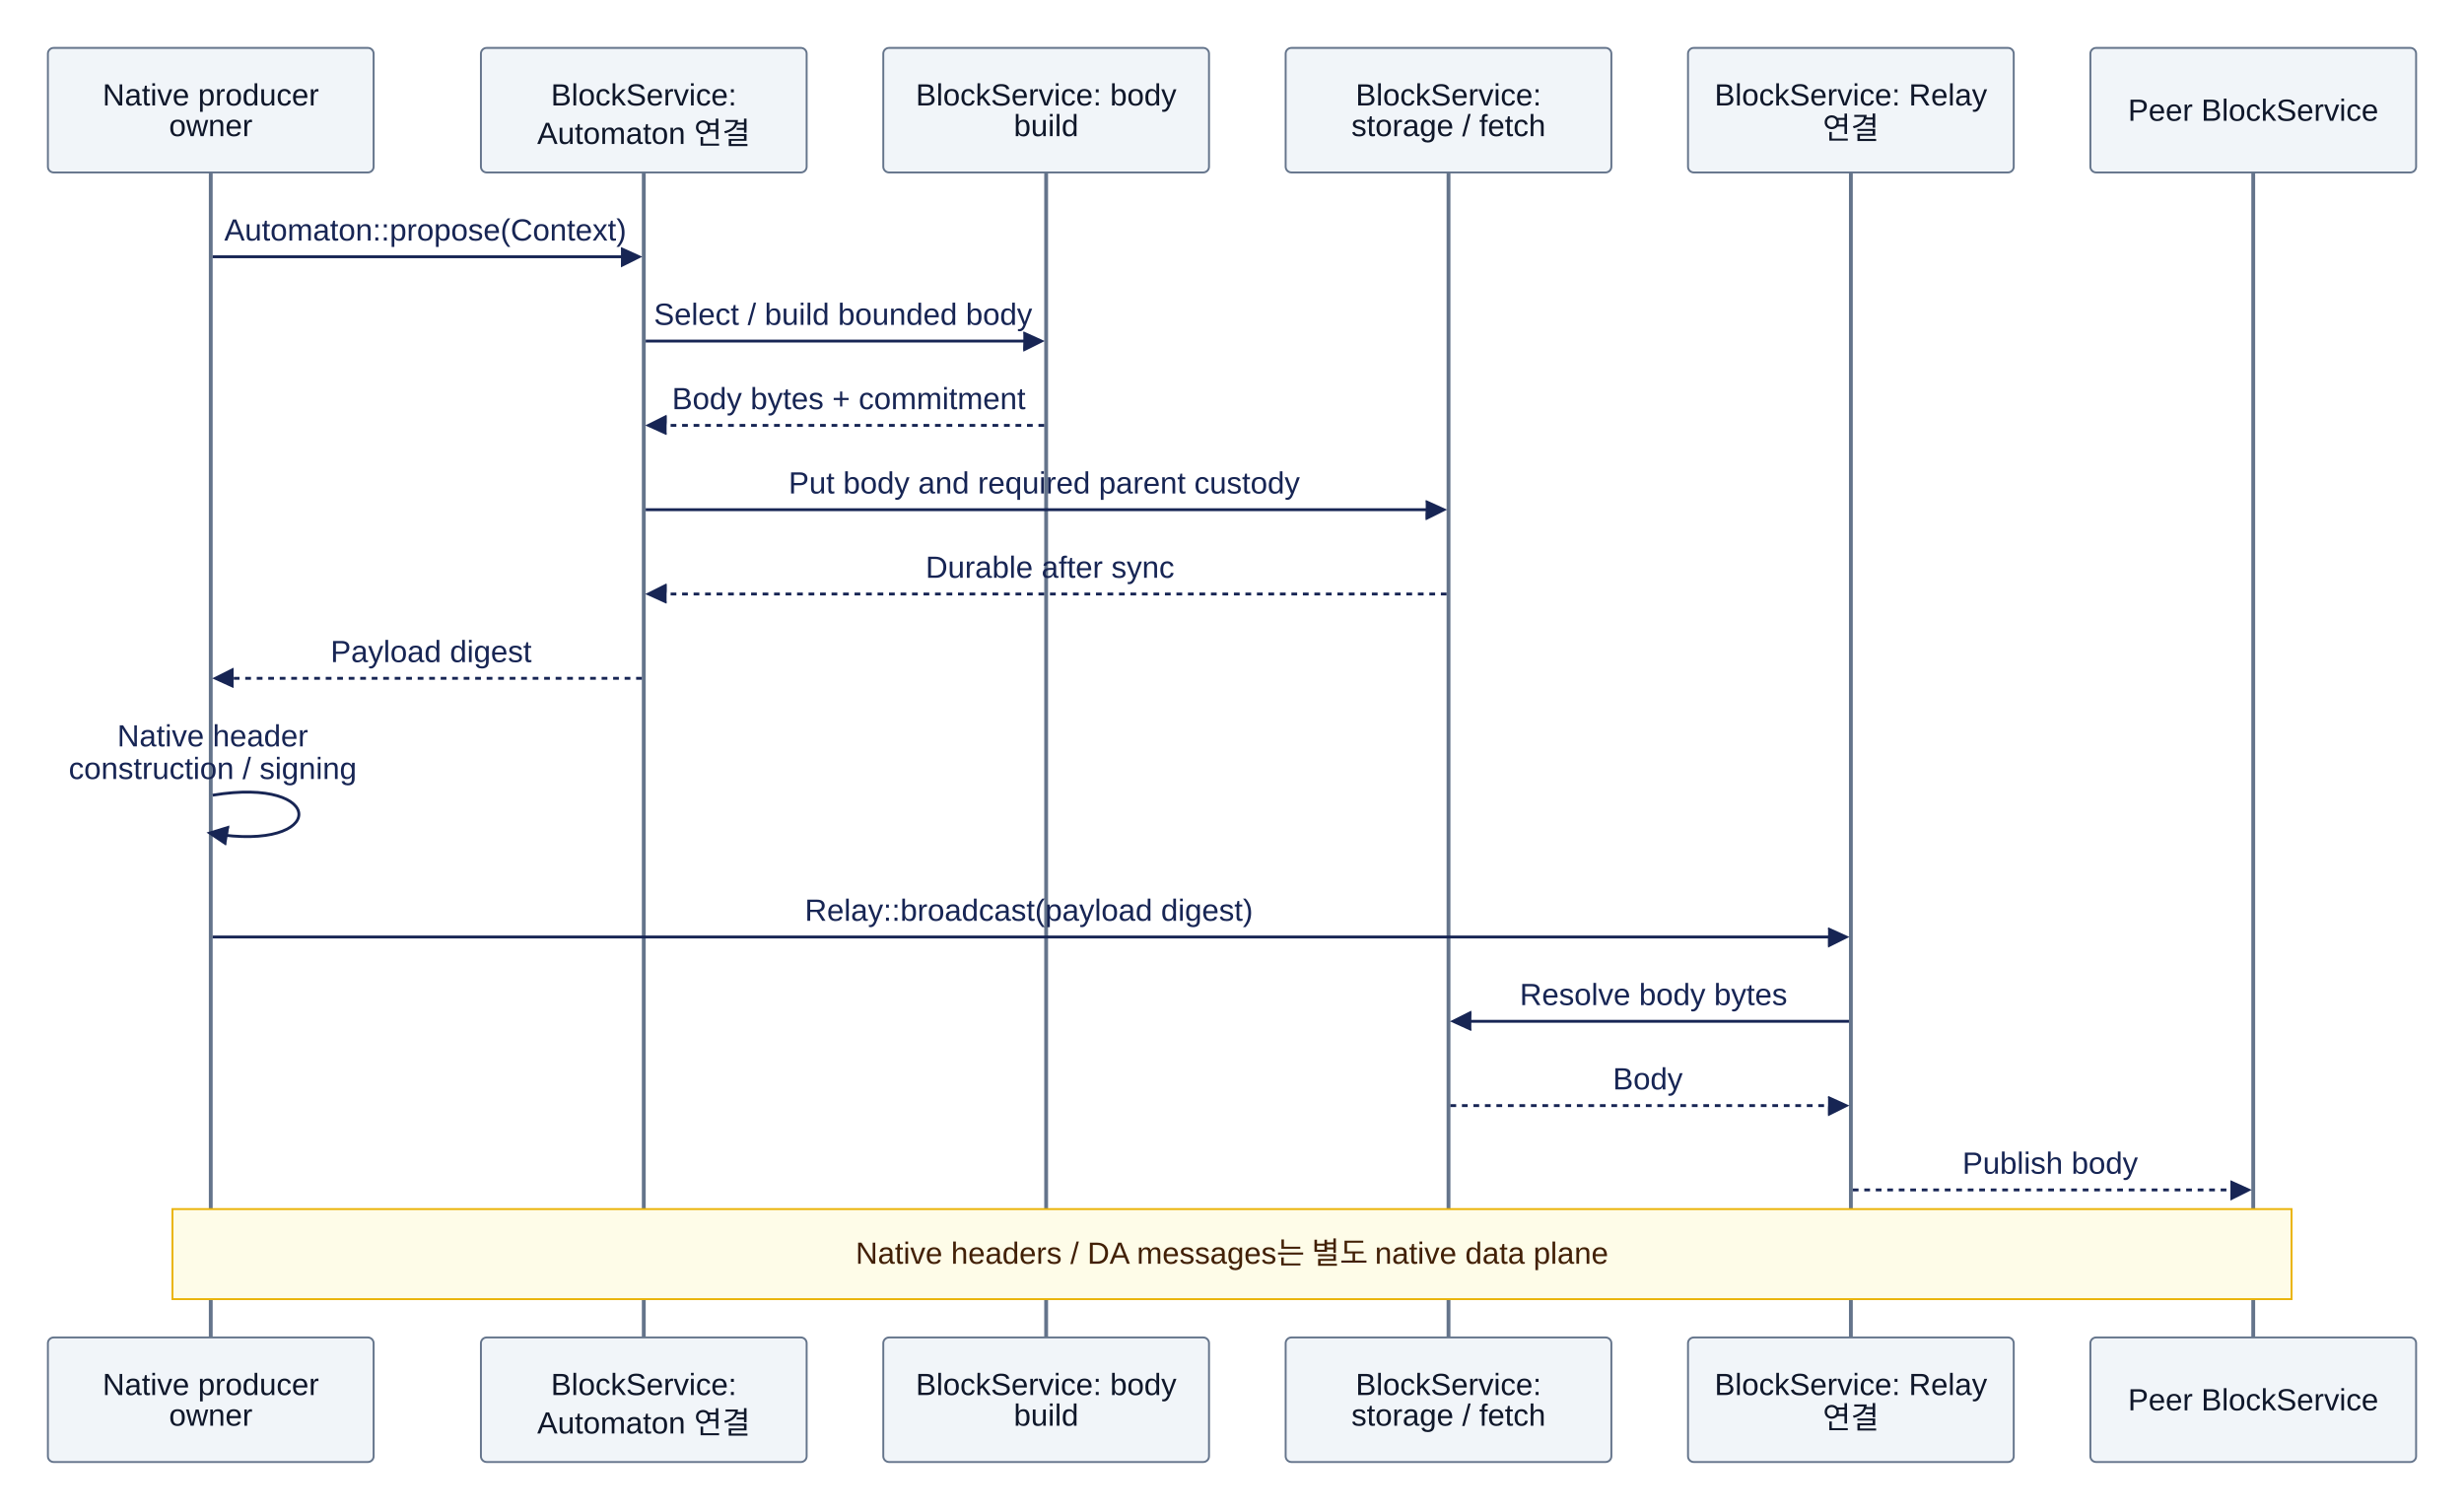
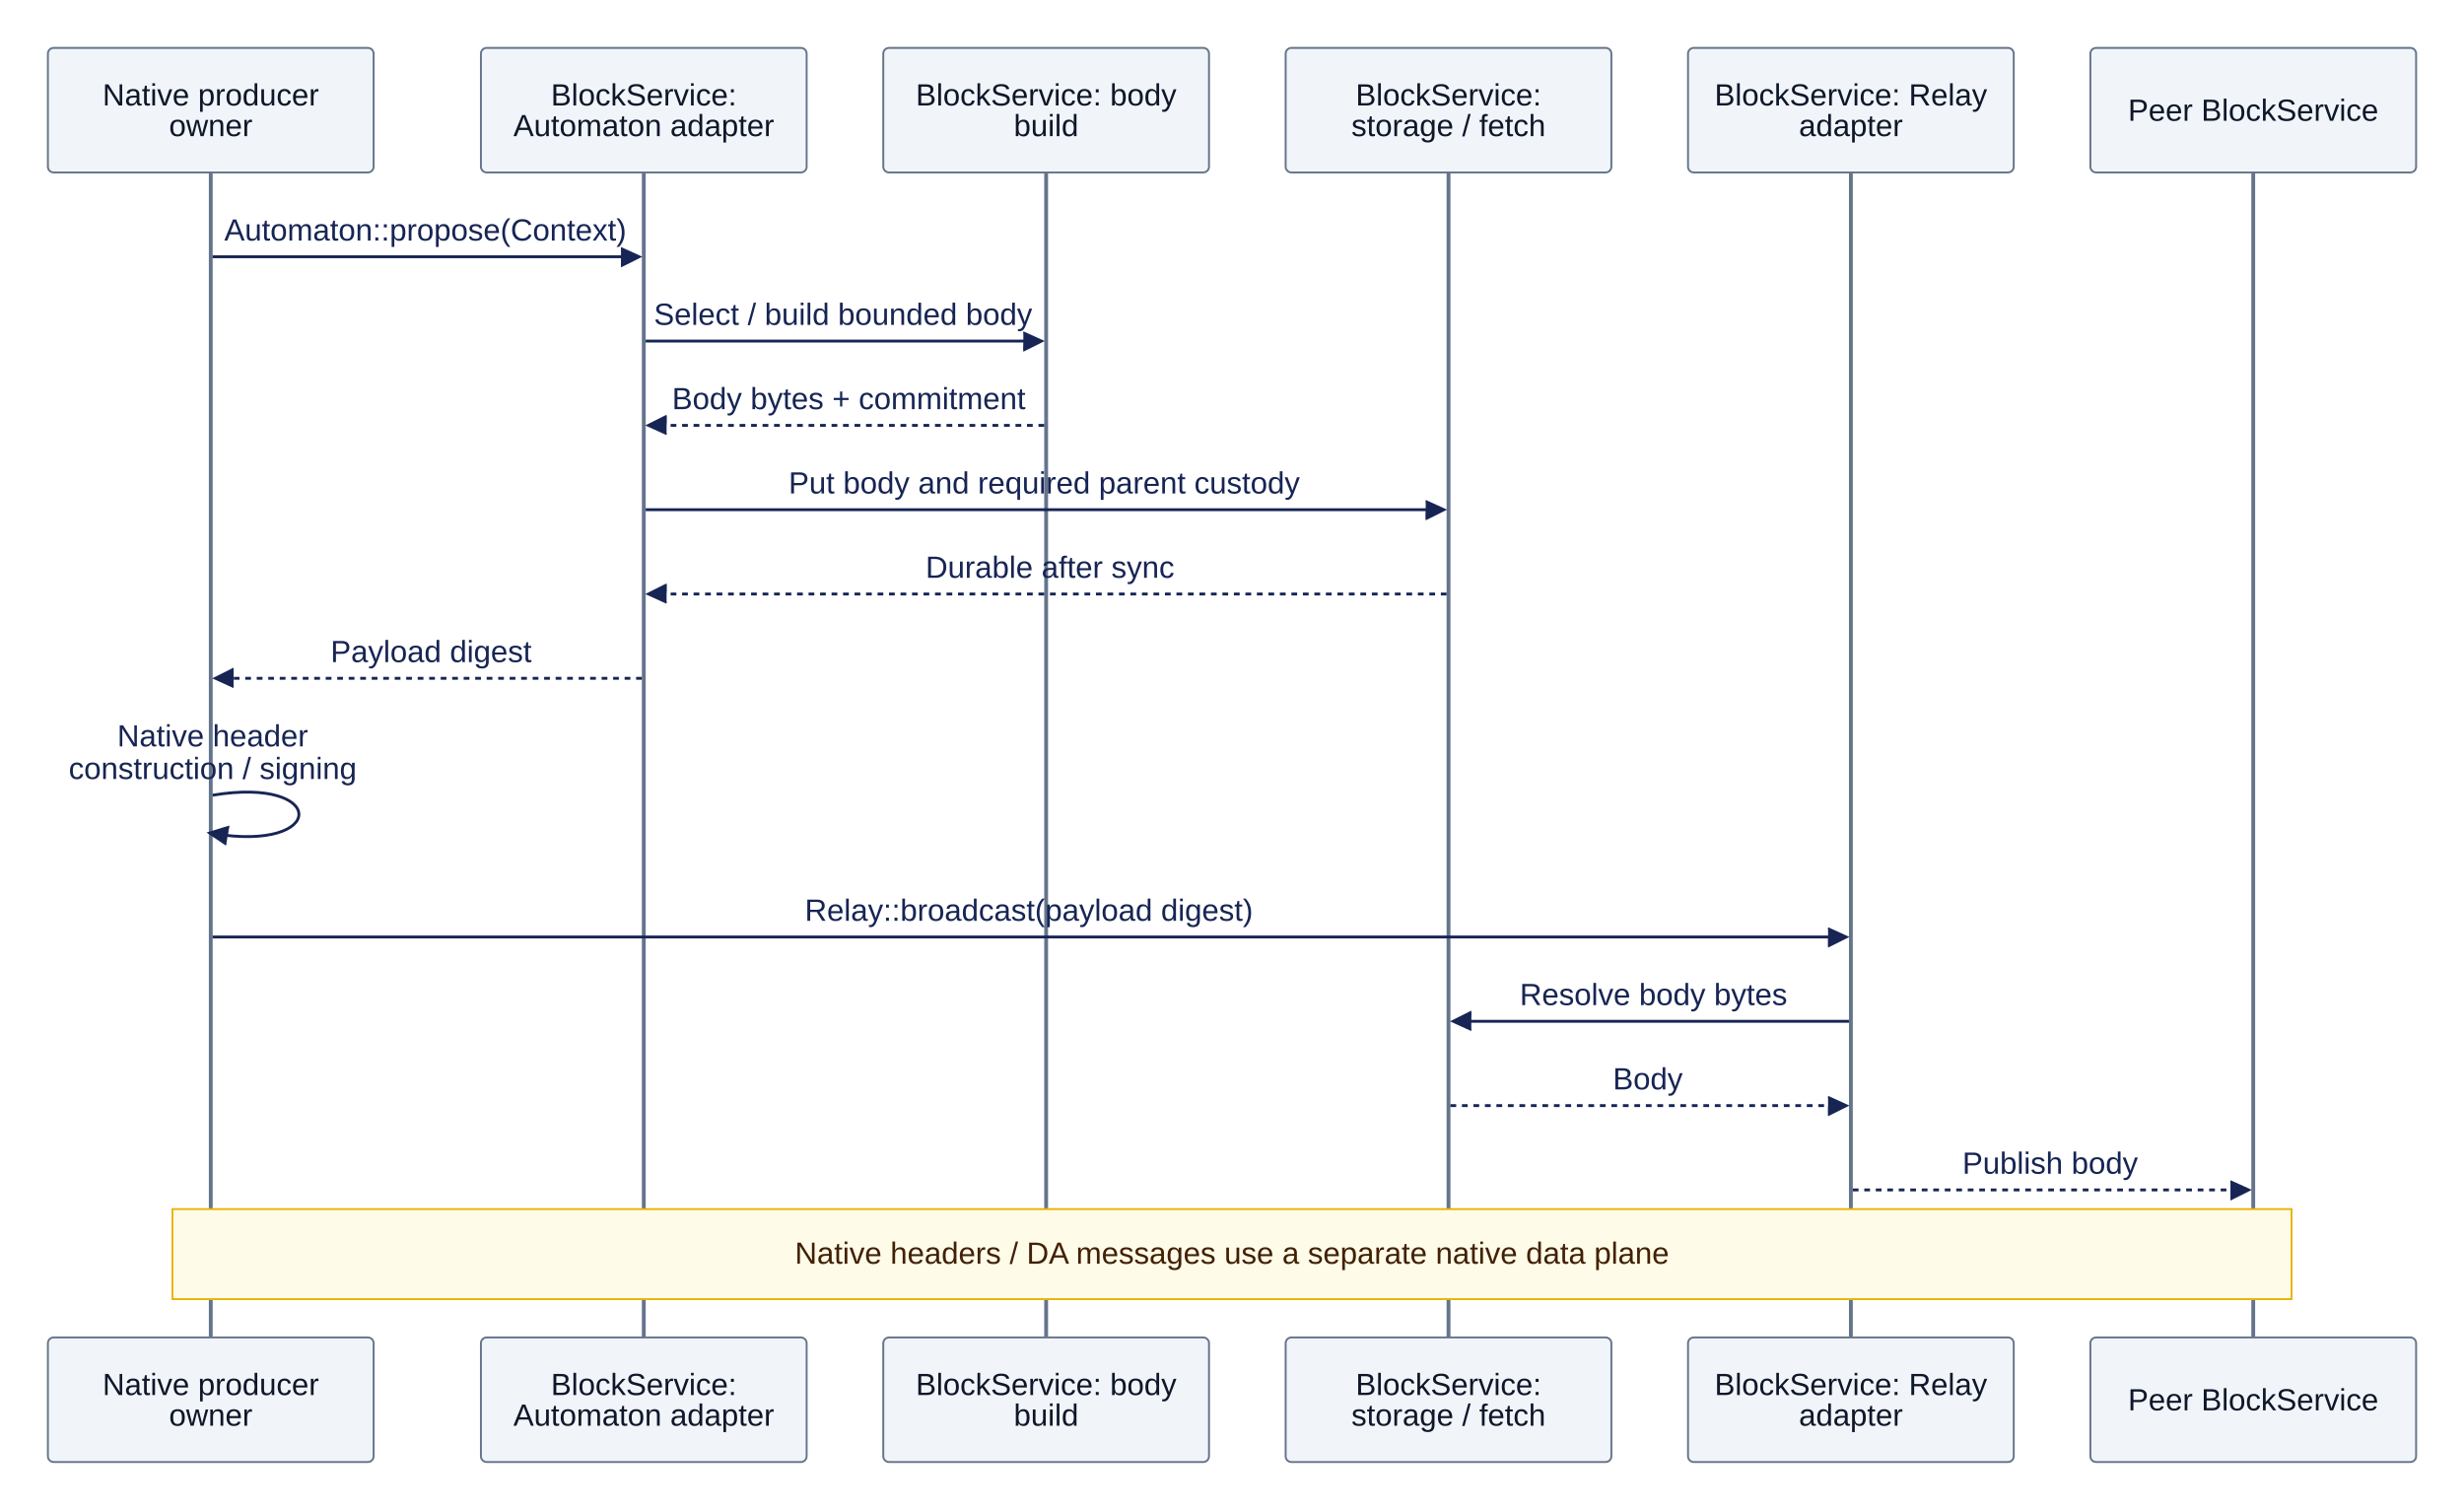
<svg xmlns="http://www.w3.org/2000/svg" id="diagram-04" width="1286" height="789" viewBox="-25 -25 1286 789" role="graphics-document document" aria-roledescription="sequence">
  <g>
    <rect x="1066" y="673" fill="#eaeaea" stroke="#666" width="170" height="65" name="V" rx="3" ry="3" class="actor actor-bottom" />
    <text x="1151" y="705.5" dominant-baseline="central" alignment-baseline="central" class="actor actor-box" style="text-anchor: middle; font-size: 16px; font-weight: 400; font-family: Arial, &quot;Apple SD Gothic Neo&quot;, sans-serif;">
      <tspan x="1151" dy="0">Peer BlockService</tspan>
    </text>
  </g>
  <g>
    <rect x="856" y="673" fill="#eaeaea" stroke="#666" width="170" height="65" name="R" rx="3" ry="3" class="actor actor-bottom" />
    <text x="941" y="705.5" dominant-baseline="central" alignment-baseline="central" class="actor actor-box" style="text-anchor: middle; font-size: 16px; font-weight: 400; font-family: Arial, &quot;Apple SD Gothic Neo&quot;, sans-serif;">
      <tspan x="941" dy="-8">BlockService: Relay</tspan>
    </text>
    <text x="941" y="705.5" dominant-baseline="central" alignment-baseline="central" class="actor actor-box" style="text-anchor: middle; font-size: 16px; font-weight: 400; font-family: Arial, &quot;Apple SD Gothic Neo&quot;, sans-serif;">
-       <tspan x="941" dy="8">연결</tspan>
+       <tspan x="941" dy="8">adapter</tspan>
    </text>
  </g>
  <g>
    <rect x="646" y="673" fill="#eaeaea" stroke="#666" width="170" height="65" name="S" rx="3" ry="3" class="actor actor-bottom" />
    <text x="731" y="705.5" dominant-baseline="central" alignment-baseline="central" class="actor actor-box" style="text-anchor: middle; font-size: 16px; font-weight: 400; font-family: Arial, &quot;Apple SD Gothic Neo&quot;, sans-serif;">
      <tspan x="731" dy="-8">BlockService:</tspan>
    </text>
    <text x="731" y="705.5" dominant-baseline="central" alignment-baseline="central" class="actor actor-box" style="text-anchor: middle; font-size: 16px; font-weight: 400; font-family: Arial, &quot;Apple SD Gothic Neo&quot;, sans-serif;">
      <tspan x="731" dy="8">storage / fetch</tspan>
    </text>
  </g>
  <g>
    <rect x="436" y="673" fill="#eaeaea" stroke="#666" width="170" height="65" name="P" rx="3" ry="3" class="actor actor-bottom" />
    <text x="521" y="705.5" dominant-baseline="central" alignment-baseline="central" class="actor actor-box" style="text-anchor: middle; font-size: 16px; font-weight: 400; font-family: Arial, &quot;Apple SD Gothic Neo&quot;, sans-serif;">
      <tspan x="521" dy="-8">BlockService: body</tspan>
    </text>
    <text x="521" y="705.5" dominant-baseline="central" alignment-baseline="central" class="actor actor-box" style="text-anchor: middle; font-size: 16px; font-weight: 400; font-family: Arial, &quot;Apple SD Gothic Neo&quot;, sans-serif;">
      <tspan x="521" dy="8">build</tspan>
    </text>
  </g>
  <g>
    <rect x="226" y="673" fill="#eaeaea" stroke="#666" width="170" height="65" name="A" rx="3" ry="3" class="actor actor-bottom" />
    <text x="311" y="705.5" dominant-baseline="central" alignment-baseline="central" class="actor actor-box" style="text-anchor: middle; font-size: 16px; font-weight: 400; font-family: Arial, &quot;Apple SD Gothic Neo&quot;, sans-serif;">
      <tspan x="311" dy="-8">BlockService:</tspan>
    </text>
    <text x="311" y="705.5" dominant-baseline="central" alignment-baseline="central" class="actor actor-box" style="text-anchor: middle; font-size: 16px; font-weight: 400; font-family: Arial, &quot;Apple SD Gothic Neo&quot;, sans-serif;">
-       <tspan x="311" dy="8">Automaton 연결</tspan>
+       <tspan x="311" dy="8">Automaton adapter</tspan>
    </text>
  </g>
  <g>
    <rect x="0" y="673" fill="#eaeaea" stroke="#666" width="170" height="65" name="N" rx="3" ry="3" class="actor actor-bottom" />
    <text x="85" y="705.5" dominant-baseline="central" alignment-baseline="central" class="actor actor-box" style="text-anchor: middle; font-size: 16px; font-weight: 400; font-family: Arial, &quot;Apple SD Gothic Neo&quot;, sans-serif;">
      <tspan x="85" dy="-8">Native producer</tspan>
    </text>
    <text x="85" y="705.5" dominant-baseline="central" alignment-baseline="central" class="actor actor-box" style="text-anchor: middle; font-size: 16px; font-weight: 400; font-family: Arial, &quot;Apple SD Gothic Neo&quot;, sans-serif;">
      <tspan x="85" dy="8">owner</tspan>
    </text>
  </g>
  <g>
    <line id="actor16" x1="1151" y1="65" x2="1151" y2="673" class="actor-line 200" stroke-width="0.5px" stroke="#999" name="V" />
    <g id="root-16">
      <rect x="1066" y="0" fill="#eaeaea" stroke="#666" width="170" height="65" name="V" rx="3" ry="3" class="actor actor-top" />
      <text x="1151" y="32.5" dominant-baseline="central" alignment-baseline="central" class="actor actor-box" style="text-anchor: middle; font-size: 16px; font-weight: 400; font-family: Arial, &quot;Apple SD Gothic Neo&quot;, sans-serif;">
        <tspan x="1151" dy="0">Peer BlockService</tspan>
      </text>
    </g>
  </g>
  <g>
    <line id="actor15" x1="941" y1="65" x2="941" y2="673" class="actor-line 200" stroke-width="0.5px" stroke="#999" name="R" />
    <g id="root-15">
      <rect x="856" y="0" fill="#eaeaea" stroke="#666" width="170" height="65" name="R" rx="3" ry="3" class="actor actor-top" />
      <text x="941" y="32.5" dominant-baseline="central" alignment-baseline="central" class="actor actor-box" style="text-anchor: middle; font-size: 16px; font-weight: 400; font-family: Arial, &quot;Apple SD Gothic Neo&quot;, sans-serif;">
        <tspan x="941" dy="-8">BlockService: Relay</tspan>
      </text>
      <text x="941" y="32.5" dominant-baseline="central" alignment-baseline="central" class="actor actor-box" style="text-anchor: middle; font-size: 16px; font-weight: 400; font-family: Arial, &quot;Apple SD Gothic Neo&quot;, sans-serif;">
-         <tspan x="941" dy="8">연결</tspan>
+         <tspan x="941" dy="8">adapter</tspan>
      </text>
    </g>
  </g>
  <g>
    <line id="actor14" x1="731" y1="65" x2="731" y2="673" class="actor-line 200" stroke-width="0.5px" stroke="#999" name="S" />
    <g id="root-14">
      <rect x="646" y="0" fill="#eaeaea" stroke="#666" width="170" height="65" name="S" rx="3" ry="3" class="actor actor-top" />
      <text x="731" y="32.5" dominant-baseline="central" alignment-baseline="central" class="actor actor-box" style="text-anchor: middle; font-size: 16px; font-weight: 400; font-family: Arial, &quot;Apple SD Gothic Neo&quot;, sans-serif;">
        <tspan x="731" dy="-8">BlockService:</tspan>
      </text>
      <text x="731" y="32.5" dominant-baseline="central" alignment-baseline="central" class="actor actor-box" style="text-anchor: middle; font-size: 16px; font-weight: 400; font-family: Arial, &quot;Apple SD Gothic Neo&quot;, sans-serif;">
        <tspan x="731" dy="8">storage / fetch</tspan>
      </text>
    </g>
  </g>
  <g>
    <line id="actor13" x1="521" y1="65" x2="521" y2="673" class="actor-line 200" stroke-width="0.5px" stroke="#999" name="P" />
    <g id="root-13">
      <rect x="436" y="0" fill="#eaeaea" stroke="#666" width="170" height="65" name="P" rx="3" ry="3" class="actor actor-top" />
      <text x="521" y="32.5" dominant-baseline="central" alignment-baseline="central" class="actor actor-box" style="text-anchor: middle; font-size: 16px; font-weight: 400; font-family: Arial, &quot;Apple SD Gothic Neo&quot;, sans-serif;">
        <tspan x="521" dy="-8">BlockService: body</tspan>
      </text>
      <text x="521" y="32.5" dominant-baseline="central" alignment-baseline="central" class="actor actor-box" style="text-anchor: middle; font-size: 16px; font-weight: 400; font-family: Arial, &quot;Apple SD Gothic Neo&quot;, sans-serif;">
        <tspan x="521" dy="8">build</tspan>
      </text>
    </g>
  </g>
  <g>
    <line id="actor12" x1="311" y1="65" x2="311" y2="673" class="actor-line 200" stroke-width="0.5px" stroke="#999" name="A" />
    <g id="root-12">
      <rect x="226" y="0" fill="#eaeaea" stroke="#666" width="170" height="65" name="A" rx="3" ry="3" class="actor actor-top" />
      <text x="311" y="32.5" dominant-baseline="central" alignment-baseline="central" class="actor actor-box" style="text-anchor: middle; font-size: 16px; font-weight: 400; font-family: Arial, &quot;Apple SD Gothic Neo&quot;, sans-serif;">
        <tspan x="311" dy="-8">BlockService:</tspan>
      </text>
      <text x="311" y="32.5" dominant-baseline="central" alignment-baseline="central" class="actor actor-box" style="text-anchor: middle; font-size: 16px; font-weight: 400; font-family: Arial, &quot;Apple SD Gothic Neo&quot;, sans-serif;">
-         <tspan x="311" dy="8">Automaton 연결</tspan>
+         <tspan x="311" dy="8">Automaton adapter</tspan>
      </text>
    </g>
  </g>
  <g>
    <line id="actor11" x1="85" y1="65" x2="85" y2="673" class="actor-line 200" stroke-width="0.5px" stroke="#999" name="N" />
    <g id="root-11">
      <rect x="0" y="0" fill="#eaeaea" stroke="#666" width="170" height="65" name="N" rx="3" ry="3" class="actor actor-top" />
      <text x="85" y="32.5" dominant-baseline="central" alignment-baseline="central" class="actor actor-box" style="text-anchor: middle; font-size: 16px; font-weight: 400; font-family: Arial, &quot;Apple SD Gothic Neo&quot;, sans-serif;">
        <tspan x="85" dy="-8">Native producer</tspan>
      </text>
      <text x="85" y="32.5" dominant-baseline="central" alignment-baseline="central" class="actor actor-box" style="text-anchor: middle; font-size: 16px; font-weight: 400; font-family: Arial, &quot;Apple SD Gothic Neo&quot;, sans-serif;">
        <tspan x="85" dy="8">owner</tspan>
      </text>
    </g>
  </g>
  <style>#diagram-04{font-family:Arial,Apple SD Gothic Neo,sans-serif;font-size:16px;fill:#172554;}@keyframes edge-animation-frame{from{stroke-dashoffset:0;}}@keyframes dash{to{stroke-dashoffset:0;}}#diagram-04 .edge-animation-slow{stroke-dasharray:9,5!important;stroke-dashoffset:900;animation:dash 50s linear infinite;stroke-linecap:round;}#diagram-04 .edge-animation-fast{stroke-dasharray:9,5!important;stroke-dashoffset:900;animation:dash 20s linear infinite;stroke-linecap:round;}#diagram-04 .error-icon{fill:hsl(45.882, 100%, 100%);}#diagram-04 .error-text{fill:#000000;stroke:#000000;}#diagram-04 .edge-thickness-normal{stroke-width:1px;}#diagram-04 .edge-thickness-thick{stroke-width:3.5px;}#diagram-04 .edge-pattern-solid{stroke-dasharray:0;}#diagram-04 .edge-thickness-invisible{stroke-width:0;fill:none;}#diagram-04 .edge-pattern-dashed{stroke-dasharray:3;}#diagram-04 .edge-pattern-dotted{stroke-dasharray:2;}#diagram-04 .marker{fill:#475569;stroke:#475569;}#diagram-04 .marker.cross{stroke:#475569;}#diagram-04 svg{font-family:Arial,Apple SD Gothic Neo,sans-serif;font-size:16px;}#diagram-04 p{margin:0;}#diagram-04 .actor{stroke:#64748b;fill:#f1f5f9;}#diagram-04 text.actor&gt;tspan{fill:#0f172a;stroke:none;}#diagram-04 .actor-line{stroke:#64748b;}#diagram-04 .innerArc{stroke-width:1.5;stroke-dasharray:none;}#diagram-04 .messageLine0{stroke-width:1.5;stroke-dasharray:none;stroke:#172554;}#diagram-04 .messageLine1{stroke-width:1.5;stroke-dasharray:2,2;stroke:#172554;}#diagram-04 #arrowhead path{fill:#172554;stroke:#172554;}#diagram-04 .sequenceNumber{fill:#b8aa96;}#diagram-04 #sequencenumber{fill:#172554;}#diagram-04 #crosshead path{fill:#172554;stroke:#172554;}#diagram-04 .messageText{fill:#172554;stroke:none;}#diagram-04 .labelBox{stroke:#64748b;fill:#f1f5f9;}#diagram-04 .labelText,#diagram-04 .labelText&gt;tspan{fill:#0f172a;stroke:none;}#diagram-04 .loopText,#diagram-04 .loopText&gt;tspan{fill:#0f172a;stroke:none;}#diagram-04 .loopLine{stroke-width:2px;stroke-dasharray:2,2;stroke:#64748b;fill:#64748b;}#diagram-04 .note{stroke:#eab308;fill:#fefce8;}#diagram-04 .noteText,#diagram-04 .noteText&gt;tspan{fill:#422006;stroke:none;}#diagram-04 .activation0{fill:hsl(105.882, 100%, 96.667%);stroke:hsl(105.882, 100%, 86.667%);}#diagram-04 .activation1{fill:hsl(105.882, 100%, 96.667%);stroke:hsl(105.882, 100%, 86.667%);}#diagram-04 .activation2{fill:hsl(105.882, 100%, 96.667%);stroke:hsl(105.882, 100%, 86.667%);}#diagram-04 .actorPopupMenu{position:absolute;}#diagram-04 .actorPopupMenuPanel{position:absolute;fill:#f1f5f9;box-shadow:0px 8px 16px 0px rgba(0,0,0,0.2);filter:drop-shadow(3px 5px 2px rgb(0 0 0 / 0.4));}#diagram-04 .actor-man line{stroke:#64748b;fill:#f1f5f9;}#diagram-04 .actor-man circle,#diagram-04 line{stroke:#64748b;fill:#f1f5f9;stroke-width:2px;}#diagram-04 :root{--mermaid-font-family:Arial,Apple SD Gothic Neo,sans-serif;}</style>
  <g />
  <defs>
    <symbol id="computer" width="24" height="24">
      <path transform="scale(.5)" d="M2 2v13h20v-13h-20zm18 11h-16v-9h16v9zm-10.228 6l.466-1h3.524l.467 1h-4.457zm14.228 3h-24l2-6h2.104l-1.33 4h18.45l-1.297-4h2.073l2 6zm-5-10h-14v-7h14v7z" />
    </symbol>
  </defs>
  <defs>
    <symbol id="database" fill-rule="evenodd" clip-rule="evenodd">
      <path transform="scale(.5)" d="M12.258.001l.256.004.255.005.253.008.251.01.249.012.247.015.246.016.242.019.241.02.239.023.236.024.233.027.231.028.229.031.225.032.223.034.22.036.217.038.214.04.211.041.208.043.205.045.201.046.198.048.194.05.191.051.187.053.183.054.18.056.175.057.172.059.168.06.163.061.16.063.155.064.15.066.074.033.073.033.071.034.07.034.069.035.068.035.067.035.066.035.064.036.064.036.062.036.06.036.06.037.058.037.058.037.055.038.055.038.053.038.052.038.051.039.05.039.048.039.047.039.045.04.044.04.043.04.041.04.04.041.039.041.037.041.036.041.034.041.033.042.032.042.03.042.029.042.027.042.026.043.024.043.023.043.021.043.02.043.018.044.017.043.015.044.013.044.012.044.011.045.009.044.007.045.006.045.004.045.002.045.001.045v17l-.001.045-.002.045-.004.045-.006.045-.007.045-.009.044-.011.045-.012.044-.013.044-.015.044-.017.043-.018.044-.02.043-.021.043-.023.043-.024.043-.026.043-.027.042-.029.042-.03.042-.032.042-.033.042-.034.041-.036.041-.037.041-.039.041-.04.041-.041.04-.043.04-.044.04-.045.04-.047.039-.048.039-.05.039-.051.039-.052.038-.053.038-.055.038-.055.038-.058.037-.058.037-.06.037-.06.036-.062.036-.064.036-.064.036-.066.035-.067.035-.068.035-.069.035-.07.034-.071.034-.073.033-.074.033-.15.066-.155.064-.16.063-.163.061-.168.06-.172.059-.175.057-.18.056-.183.054-.187.053-.191.051-.194.05-.198.048-.201.046-.205.045-.208.043-.211.041-.214.04-.217.038-.22.036-.223.034-.225.032-.229.031-.231.028-.233.027-.236.024-.239.023-.241.02-.242.019-.246.016-.247.015-.249.012-.251.01-.253.008-.255.005-.256.004-.258.001-.258-.001-.256-.004-.255-.005-.253-.008-.251-.01-.249-.012-.247-.015-.245-.016-.243-.019-.241-.02-.238-.023-.236-.024-.234-.027-.231-.028-.228-.031-.226-.032-.223-.034-.22-.036-.217-.038-.214-.04-.211-.041-.208-.043-.204-.045-.201-.046-.198-.048-.195-.05-.19-.051-.187-.053-.184-.054-.179-.056-.176-.057-.172-.059-.167-.06-.164-.061-.159-.063-.155-.064-.151-.066-.074-.033-.072-.033-.072-.034-.07-.034-.069-.035-.068-.035-.067-.035-.066-.035-.064-.036-.063-.036-.062-.036-.061-.036-.06-.037-.058-.037-.057-.037-.056-.038-.055-.038-.053-.038-.052-.038-.051-.039-.049-.039-.049-.039-.046-.039-.046-.04-.044-.04-.043-.04-.041-.04-.04-.041-.039-.041-.037-.041-.036-.041-.034-.041-.033-.042-.032-.042-.03-.042-.029-.042-.027-.042-.026-.043-.024-.043-.023-.043-.021-.043-.02-.043-.018-.044-.017-.043-.015-.044-.013-.044-.012-.044-.011-.045-.009-.044-.007-.045-.006-.045-.004-.045-.002-.045-.001-.045v-17l.001-.045.002-.045.004-.045.006-.045.007-.045.009-.044.011-.045.012-.044.013-.044.015-.044.017-.043.018-.044.02-.043.021-.043.023-.043.024-.043.026-.043.027-.042.029-.042.03-.042.032-.042.033-.042.034-.041.036-.041.037-.041.039-.041.04-.041.041-.04.043-.04.044-.04.046-.04.046-.039.049-.039.049-.039.051-.039.052-.038.053-.038.055-.038.056-.038.057-.037.058-.037.06-.037.061-.036.062-.036.063-.036.064-.036.066-.035.067-.035.068-.035.069-.035.07-.034.072-.034.072-.033.074-.033.151-.066.155-.064.159-.063.164-.061.167-.06.172-.059.176-.057.179-.056.184-.054.187-.053.19-.051.195-.05.198-.048.201-.046.204-.045.208-.043.211-.041.214-.04.217-.038.22-.036.223-.034.226-.032.228-.031.231-.028.234-.027.236-.024.238-.023.241-.02.243-.019.245-.016.247-.015.249-.012.251-.01.253-.008.255-.005.256-.004.258-.001.258.001zm-9.258 20.499v.01l.001.021.003.021.004.022.005.021.006.022.007.022.009.023.01.022.011.023.012.023.013.023.015.023.016.024.017.023.018.024.019.024.021.024.022.025.023.024.024.025.052.049.056.05.061.051.066.051.07.051.075.051.079.052.084.052.088.052.092.052.097.052.102.051.105.052.11.052.114.051.119.051.123.051.127.05.131.05.135.05.139.048.144.049.147.047.152.047.155.047.16.045.163.045.167.043.171.043.176.041.178.041.183.039.187.039.19.037.194.035.197.035.202.033.204.031.209.03.212.029.216.027.219.025.222.024.226.021.23.02.233.018.236.016.24.015.243.012.246.01.249.008.253.005.256.004.259.001.26-.001.257-.004.254-.005.25-.008.247-.011.244-.012.241-.014.237-.016.233-.018.231-.021.226-.021.224-.024.22-.026.216-.027.212-.028.21-.031.205-.031.202-.034.198-.034.194-.036.191-.037.187-.039.183-.04.179-.04.175-.042.172-.043.168-.044.163-.045.16-.046.155-.046.152-.047.148-.048.143-.049.139-.049.136-.05.131-.05.126-.05.123-.051.118-.052.114-.051.11-.052.106-.052.101-.052.096-.052.092-.052.088-.053.083-.051.079-.052.074-.052.07-.051.065-.051.06-.051.056-.05.051-.05.023-.024.023-.025.021-.024.02-.024.019-.024.018-.024.017-.024.015-.023.014-.024.013-.023.012-.023.01-.023.01-.022.008-.022.006-.022.006-.022.004-.022.004-.021.001-.021.001-.021v-4.127l-.077.055-.08.053-.083.054-.085.053-.087.052-.09.052-.093.051-.095.05-.097.05-.1.049-.102.049-.105.048-.106.047-.109.047-.111.046-.114.045-.115.045-.118.044-.12.043-.122.042-.124.042-.126.041-.128.04-.13.04-.132.038-.134.038-.135.037-.138.037-.139.035-.142.035-.143.034-.144.033-.147.032-.148.031-.15.03-.151.03-.153.029-.154.027-.156.027-.158.026-.159.025-.161.024-.162.023-.163.022-.165.021-.166.02-.167.019-.169.018-.169.017-.171.016-.173.015-.173.014-.175.013-.175.012-.177.011-.178.01-.179.008-.179.008-.181.006-.182.005-.182.004-.184.003-.184.002h-.37l-.184-.002-.184-.003-.182-.004-.182-.005-.181-.006-.179-.008-.179-.008-.178-.01-.176-.011-.176-.012-.175-.013-.173-.014-.172-.015-.171-.016-.17-.017-.169-.018-.167-.019-.166-.02-.165-.021-.163-.022-.162-.023-.161-.024-.159-.025-.157-.026-.156-.027-.155-.027-.153-.029-.151-.03-.15-.03-.148-.031-.146-.032-.145-.033-.143-.034-.141-.035-.14-.035-.137-.037-.136-.037-.134-.038-.132-.038-.13-.04-.128-.04-.126-.041-.124-.042-.122-.042-.12-.044-.117-.043-.116-.045-.113-.045-.112-.046-.109-.047-.106-.047-.105-.048-.102-.049-.1-.049-.097-.05-.095-.05-.093-.052-.09-.051-.087-.052-.085-.053-.083-.054-.08-.054-.077-.054v4.127zm0-5.654v.011l.001.021.003.021.004.021.005.022.006.022.007.022.009.022.01.022.011.023.012.023.013.023.015.024.016.023.017.024.018.024.019.024.021.024.022.024.023.025.024.024.052.05.056.05.061.05.066.051.07.051.075.052.079.051.084.052.088.052.092.052.097.052.102.052.105.052.11.051.114.051.119.052.123.05.127.051.131.05.135.049.139.049.144.048.147.048.152.047.155.046.16.045.163.045.167.044.171.042.176.042.178.04.183.04.187.038.19.037.194.036.197.034.202.033.204.032.209.03.212.028.216.027.219.025.222.024.226.022.23.02.233.018.236.016.24.014.243.012.246.01.249.008.253.006.256.003.259.001.26-.001.257-.003.254-.006.25-.008.247-.01.244-.012.241-.015.237-.016.233-.018.231-.02.226-.022.224-.024.22-.025.216-.027.212-.029.21-.03.205-.032.202-.033.198-.035.194-.036.191-.037.187-.039.183-.039.179-.041.175-.042.172-.043.168-.044.163-.045.16-.045.155-.047.152-.047.148-.048.143-.048.139-.05.136-.049.131-.05.126-.051.123-.051.118-.051.114-.052.11-.052.106-.052.101-.052.096-.052.092-.052.088-.052.083-.052.079-.052.074-.051.07-.052.065-.051.06-.05.056-.051.051-.049.023-.025.023-.024.021-.025.02-.024.019-.024.018-.024.017-.024.015-.023.014-.023.013-.024.012-.022.01-.023.01-.023.008-.022.006-.022.006-.022.004-.021.004-.022.001-.021.001-.021v-4.139l-.077.054-.08.054-.083.054-.085.052-.087.053-.09.051-.093.051-.095.051-.097.05-.1.049-.102.049-.105.048-.106.047-.109.047-.111.046-.114.045-.115.044-.118.044-.12.044-.122.042-.124.042-.126.041-.128.04-.13.039-.132.039-.134.038-.135.037-.138.036-.139.036-.142.035-.143.033-.144.033-.147.033-.148.031-.15.03-.151.03-.153.028-.154.028-.156.027-.158.026-.159.025-.161.024-.162.023-.163.022-.165.021-.166.02-.167.019-.169.018-.169.017-.171.016-.173.015-.173.014-.175.013-.175.012-.177.011-.178.009-.179.009-.179.007-.181.007-.182.005-.182.004-.184.003-.184.002h-.37l-.184-.002-.184-.003-.182-.004-.182-.005-.181-.007-.179-.007-.179-.009-.178-.009-.176-.011-.176-.012-.175-.013-.173-.014-.172-.015-.171-.016-.17-.017-.169-.018-.167-.019-.166-.02-.165-.021-.163-.022-.162-.023-.161-.024-.159-.025-.157-.026-.156-.027-.155-.028-.153-.028-.151-.03-.15-.03-.148-.031-.146-.033-.145-.033-.143-.033-.141-.035-.14-.036-.137-.036-.136-.037-.134-.038-.132-.039-.13-.039-.128-.04-.126-.041-.124-.042-.122-.043-.12-.043-.117-.044-.116-.044-.113-.046-.112-.046-.109-.046-.106-.047-.105-.048-.102-.049-.1-.049-.097-.05-.095-.051-.093-.051-.09-.051-.087-.053-.085-.052-.083-.054-.08-.054-.077-.054v4.139zm0-5.666v.011l.001.02.003.022.004.021.005.022.006.021.007.022.009.023.01.022.011.023.012.023.013.023.015.023.016.024.017.024.018.023.019.024.021.025.022.024.023.024.024.025.052.05.056.05.061.05.066.051.07.051.075.052.079.051.084.052.088.052.092.052.097.052.102.052.105.051.11.052.114.051.119.051.123.051.127.05.131.05.135.05.139.049.144.048.147.048.152.047.155.046.16.045.163.045.167.043.171.043.176.042.178.04.183.04.187.038.19.037.194.036.197.034.202.033.204.032.209.03.212.028.216.027.219.025.222.024.226.021.23.02.233.018.236.017.24.014.243.012.246.01.249.008.253.006.256.003.259.001.26-.001.257-.003.254-.006.25-.008.247-.01.244-.013.241-.014.237-.016.233-.018.231-.02.226-.022.224-.024.22-.025.216-.027.212-.029.21-.03.205-.032.202-.033.198-.035.194-.036.191-.037.187-.039.183-.039.179-.041.175-.042.172-.043.168-.044.163-.045.16-.045.155-.047.152-.047.148-.048.143-.049.139-.049.136-.049.131-.051.126-.05.123-.051.118-.052.114-.051.11-.052.106-.052.101-.052.096-.052.092-.052.088-.052.083-.052.079-.052.074-.052.07-.051.065-.051.06-.051.056-.05.051-.049.023-.025.023-.025.021-.024.02-.024.019-.024.018-.024.017-.024.015-.023.014-.024.013-.023.012-.023.01-.022.01-.023.008-.022.006-.022.006-.022.004-.022.004-.021.001-.021.001-.021v-4.153l-.077.054-.08.054-.083.053-.085.053-.087.053-.09.051-.093.051-.095.051-.097.05-.1.049-.102.048-.105.048-.106.048-.109.046-.111.046-.114.046-.115.044-.118.044-.12.043-.122.043-.124.042-.126.041-.128.04-.13.039-.132.039-.134.038-.135.037-.138.036-.139.036-.142.034-.143.034-.144.033-.147.032-.148.032-.15.03-.151.03-.153.028-.154.028-.156.027-.158.026-.159.024-.161.024-.162.023-.163.023-.165.021-.166.02-.167.019-.169.018-.169.017-.171.016-.173.015-.173.014-.175.013-.175.012-.177.01-.178.01-.179.009-.179.007-.181.006-.182.006-.182.004-.184.003-.184.001-.185.001-.185-.001-.184-.001-.184-.003-.182-.004-.182-.006-.181-.006-.179-.007-.179-.009-.178-.01-.176-.01-.176-.012-.175-.013-.173-.014-.172-.015-.171-.016-.17-.017-.169-.018-.167-.019-.166-.02-.165-.021-.163-.023-.162-.023-.161-.024-.159-.024-.157-.026-.156-.027-.155-.028-.153-.028-.151-.03-.15-.03-.148-.032-.146-.032-.145-.033-.143-.034-.141-.034-.14-.036-.137-.036-.136-.037-.134-.038-.132-.039-.13-.039-.128-.041-.126-.041-.124-.041-.122-.043-.12-.043-.117-.044-.116-.044-.113-.046-.112-.046-.109-.046-.106-.048-.105-.048-.102-.048-.1-.05-.097-.049-.095-.051-.093-.051-.09-.052-.087-.052-.085-.053-.083-.053-.08-.054-.077-.054v4.153zm8.74-8.179l-.257.004-.254.005-.25.008-.247.011-.244.012-.241.014-.237.016-.233.018-.231.021-.226.022-.224.023-.22.026-.216.027-.212.028-.21.031-.205.032-.202.033-.198.034-.194.036-.191.038-.187.038-.183.04-.179.041-.175.042-.172.043-.168.043-.163.045-.16.046-.155.046-.152.048-.148.048-.143.048-.139.049-.136.05-.131.05-.126.051-.123.051-.118.051-.114.052-.11.052-.106.052-.101.052-.096.052-.092.052-.088.052-.083.052-.079.052-.074.051-.07.052-.065.051-.06.05-.056.05-.051.05-.023.025-.023.024-.021.024-.02.025-.019.024-.018.024-.017.023-.015.024-.014.023-.013.023-.012.023-.01.023-.01.022-.008.022-.006.023-.006.021-.004.022-.004.021-.001.021-.001.021.001.021.001.021.004.021.004.022.006.021.006.023.008.022.01.022.01.023.012.023.013.023.014.023.015.024.017.023.018.024.019.024.02.025.021.024.023.024.023.025.051.05.056.05.06.05.065.051.07.052.074.051.079.052.083.052.088.052.092.052.096.052.101.052.106.052.11.052.114.052.118.051.123.051.126.051.131.05.136.05.139.049.143.048.148.048.152.048.155.046.16.046.163.045.168.043.172.043.175.042.179.041.183.04.187.038.191.038.194.036.198.034.202.033.205.032.21.031.212.028.216.027.22.026.224.023.226.022.231.021.233.018.237.016.241.014.244.012.247.011.25.008.254.005.257.004.26.001.26-.001.257-.004.254-.005.25-.008.247-.011.244-.012.241-.014.237-.016.233-.018.231-.021.226-.022.224-.023.22-.026.216-.027.212-.028.21-.031.205-.032.202-.033.198-.034.194-.036.191-.038.187-.038.183-.04.179-.041.175-.042.172-.043.168-.043.163-.045.16-.046.155-.046.152-.048.148-.048.143-.048.139-.049.136-.05.131-.05.126-.051.123-.051.118-.051.114-.052.11-.052.106-.052.101-.052.096-.052.092-.052.088-.052.083-.052.079-.052.074-.051.07-.052.065-.051.06-.05.056-.05.051-.05.023-.025.023-.024.021-.024.02-.025.019-.024.018-.024.017-.023.015-.024.014-.023.013-.023.012-.023.01-.023.01-.022.008-.022.006-.023.006-.021.004-.022.004-.021.001-.021.001-.021-.001-.021-.001-.021-.004-.021-.004-.022-.006-.021-.006-.023-.008-.022-.01-.022-.01-.023-.012-.023-.013-.023-.014-.023-.015-.024-.017-.023-.018-.024-.019-.024-.02-.025-.021-.024-.023-.024-.023-.025-.051-.05-.056-.05-.06-.05-.065-.051-.07-.052-.074-.051-.079-.052-.083-.052-.088-.052-.092-.052-.096-.052-.101-.052-.106-.052-.11-.052-.114-.052-.118-.051-.123-.051-.126-.051-.131-.05-.136-.05-.139-.049-.143-.048-.148-.048-.152-.048-.155-.046-.16-.046-.163-.045-.168-.043-.172-.043-.175-.042-.179-.041-.183-.04-.187-.038-.191-.038-.194-.036-.198-.034-.202-.033-.205-.032-.21-.031-.212-.028-.216-.027-.22-.026-.224-.023-.226-.022-.231-.021-.233-.018-.237-.016-.241-.014-.244-.012-.247-.011-.25-.008-.254-.005-.257-.004-.26-.001-.26.001z" />
    </symbol>
  </defs>
  <defs>
    <symbol id="clock" width="24" height="24">
      <path transform="scale(.5)" d="M12 2c5.514 0 10 4.486 10 10s-4.486 10-10 10-10-4.486-10-10 4.486-10 10-10zm0-2c-6.627 0-12 5.373-12 12s5.373 12 12 12 12-5.373 12-12-5.373-12-12-12zm5.848 12.459c.202.038.202.333.001.372-1.907.361-6.045 1.111-6.547 1.111-.719 0-1.301-.582-1.301-1.301 0-.512.77-5.447 1.125-7.445.034-.192.312-.181.343.014l.985 6.238 5.394 1.011z" />
    </symbol>
  </defs>
  <defs>
    <marker id="arrowhead" refX="7.9" refY="5" markerUnits="userSpaceOnUse" markerWidth="12" markerHeight="12" orient="auto-start-reverse">
      <path d="M -1 0 L 10 5 L 0 10 z" />
    </marker>
  </defs>
  <defs>
    <marker id="crosshead" markerWidth="15" markerHeight="8" orient="auto" refX="4" refY="4.5">
      <path fill="none" stroke="#000000" stroke-width="1pt" d="M 1,2 L 6,7 M 6,2 L 1,7" style="stroke-dasharray: 0, 0;" />
    </marker>
  </defs>
  <defs>
    <marker id="filled-head" refX="15.5" refY="7" markerWidth="20" markerHeight="28" orient="auto">
      <path d="M 18,7 L9,13 L14,7 L9,1 Z" />
    </marker>
  </defs>
  <defs>
    <marker id="sequencenumber" refX="15" refY="15" markerWidth="60" markerHeight="40" orient="auto">
      <circle cx="15" cy="15" r="6" />
    </marker>
  </defs>
  <g>
    <rect x="65" y="606" fill="#EDF2AE" stroke="#666" width="1106" height="47" class="note" />
    <text x="618" y="614" text-anchor="middle" dominant-baseline="middle" alignment-baseline="middle" class="noteText" dy="1em" style="font-family: Arial, &quot;Apple SD Gothic Neo&quot;, sans-serif; font-size: 16px; font-weight: 400;">
-       <tspan x="618">Native headers / DA messages는 별도 native data plane</tspan>
+       <tspan x="618">Native headers / DA messages use a separate native data plane</tspan>
    </text>
  </g>
  <text x="197" y="80" text-anchor="middle" dominant-baseline="middle" alignment-baseline="middle" class="messageText" dy="1em" style="font-family: Arial, &quot;Apple SD Gothic Neo&quot;, sans-serif; font-size: 16px; font-weight: 400;">Automaton::propose(Context)</text>
  <line x1="86" y1="109" x2="307" y2="109" class="messageLine0" stroke-width="2" stroke="none" marker-end="url(#arrowhead)" style="fill: none;" />
  <text x="415" y="124" text-anchor="middle" dominant-baseline="middle" alignment-baseline="middle" class="messageText" dy="1em" style="font-family: Arial, &quot;Apple SD Gothic Neo&quot;, sans-serif; font-size: 16px; font-weight: 400;">Select / build bounded body</text>
  <line x1="312" y1="153" x2="517" y2="153" class="messageLine0" stroke-width="2" stroke="none" marker-end="url(#arrowhead)" style="fill: none;" />
  <text x="418" y="168" text-anchor="middle" dominant-baseline="middle" alignment-baseline="middle" class="messageText" dy="1em" style="font-family: Arial, &quot;Apple SD Gothic Neo&quot;, sans-serif; font-size: 16px; font-weight: 400;">Body bytes + commitment</text>
  <line x1="520" y1="197" x2="315" y2="197" class="messageLine1" stroke-width="2" stroke="none" marker-end="url(#arrowhead)" style="stroke-dasharray: 3, 3; fill: none;" />
  <text x="520" y="212" text-anchor="middle" dominant-baseline="middle" alignment-baseline="middle" class="messageText" dy="1em" style="font-family: Arial, &quot;Apple SD Gothic Neo&quot;, sans-serif; font-size: 16px; font-weight: 400;">Put body and required parent custody</text>
  <line x1="312" y1="241" x2="727" y2="241" class="messageLine0" stroke-width="2" stroke="none" marker-end="url(#arrowhead)" style="fill: none;" />
  <text x="523" y="256" text-anchor="middle" dominant-baseline="middle" alignment-baseline="middle" class="messageText" dy="1em" style="font-family: Arial, &quot;Apple SD Gothic Neo&quot;, sans-serif; font-size: 16px; font-weight: 400;">Durable after sync</text>
  <line x1="730" y1="285" x2="315" y2="285" class="messageLine1" stroke-width="2" stroke="none" marker-end="url(#arrowhead)" style="stroke-dasharray: 3, 3; fill: none;" />
  <text x="200" y="300" text-anchor="middle" dominant-baseline="middle" alignment-baseline="middle" class="messageText" dy="1em" style="font-family: Arial, &quot;Apple SD Gothic Neo&quot;, sans-serif; font-size: 16px; font-weight: 400;">Payload digest</text>
  <line x1="310" y1="329" x2="89" y2="329" class="messageLine1" stroke-width="2" stroke="none" marker-end="url(#arrowhead)" style="stroke-dasharray: 3, 3; fill: none;" />
  <text x="86" y="344" text-anchor="middle" dominant-baseline="middle" alignment-baseline="middle" class="messageText" dy="1em" style="font-family: Arial, &quot;Apple SD Gothic Neo&quot;, sans-serif; font-size: 16px; font-weight: 400;">Native header</text>
  <text x="86" y="361" text-anchor="middle" dominant-baseline="middle" alignment-baseline="middle" class="messageText" dy="1em" style="font-family: Arial, &quot;Apple SD Gothic Neo&quot;, sans-serif; font-size: 16px; font-weight: 400;">construction / signing</text>
  <path d="M 86,390 C 146,380 146,420 86,410" class="messageLine0" stroke-width="2" stroke="none" marker-end="url(#arrowhead)" style="fill: none;" />
  <text x="512" y="435" text-anchor="middle" dominant-baseline="middle" alignment-baseline="middle" class="messageText" dy="1em" style="font-family: Arial, &quot;Apple SD Gothic Neo&quot;, sans-serif; font-size: 16px; font-weight: 400;">Relay::broadcast(payload digest)</text>
  <line x1="86" y1="464" x2="937" y2="464" class="messageLine0" stroke-width="2" stroke="none" marker-end="url(#arrowhead)" style="fill: none;" />
  <text x="838" y="479" text-anchor="middle" dominant-baseline="middle" alignment-baseline="middle" class="messageText" dy="1em" style="font-family: Arial, &quot;Apple SD Gothic Neo&quot;, sans-serif; font-size: 16px; font-weight: 400;">Resolve body bytes</text>
  <line x1="940" y1="508" x2="735" y2="508" class="messageLine0" stroke-width="2" stroke="none" marker-end="url(#arrowhead)" style="fill: none;" />
  <text x="835" y="523" text-anchor="middle" dominant-baseline="middle" alignment-baseline="middle" class="messageText" dy="1em" style="font-family: Arial, &quot;Apple SD Gothic Neo&quot;, sans-serif; font-size: 16px; font-weight: 400;">Body</text>
  <line x1="732" y1="552" x2="937" y2="552" class="messageLine1" stroke-width="2" stroke="none" marker-end="url(#arrowhead)" style="stroke-dasharray: 3, 3; fill: none;" />
  <text x="1045" y="567" text-anchor="middle" dominant-baseline="middle" alignment-baseline="middle" class="messageText" dy="1em" style="font-family: Arial, &quot;Apple SD Gothic Neo&quot;, sans-serif; font-size: 16px; font-weight: 400;">Publish body</text>
  <line x1="942" y1="596" x2="1147" y2="596" class="messageLine1" stroke-width="2" stroke="none" marker-end="url(#arrowhead)" style="stroke-dasharray: 3, 3; fill: none;" />
</svg>
